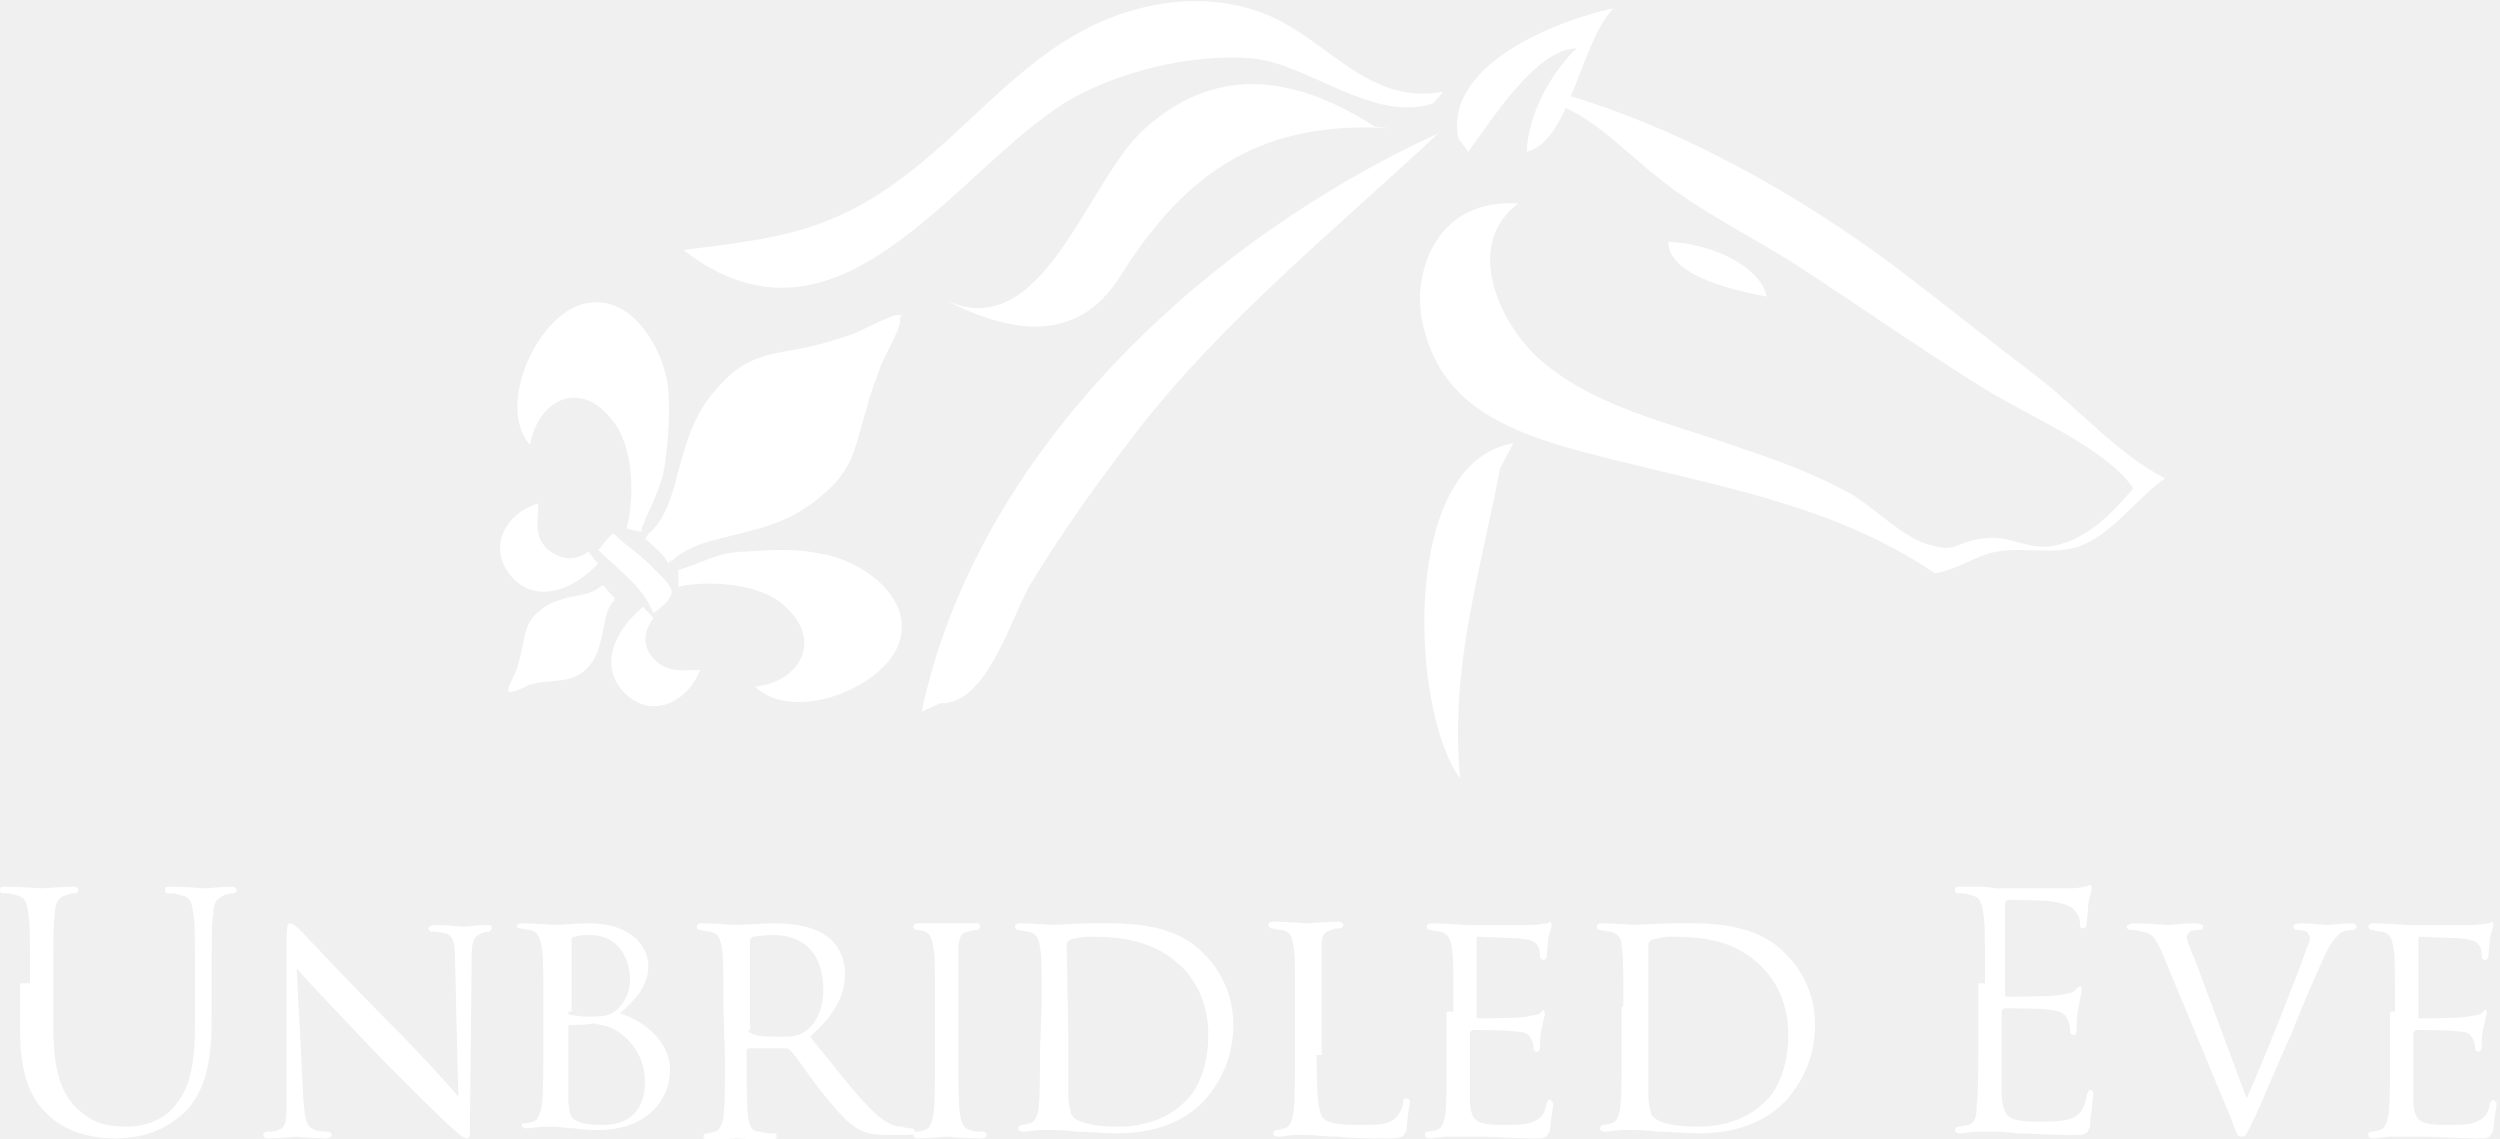
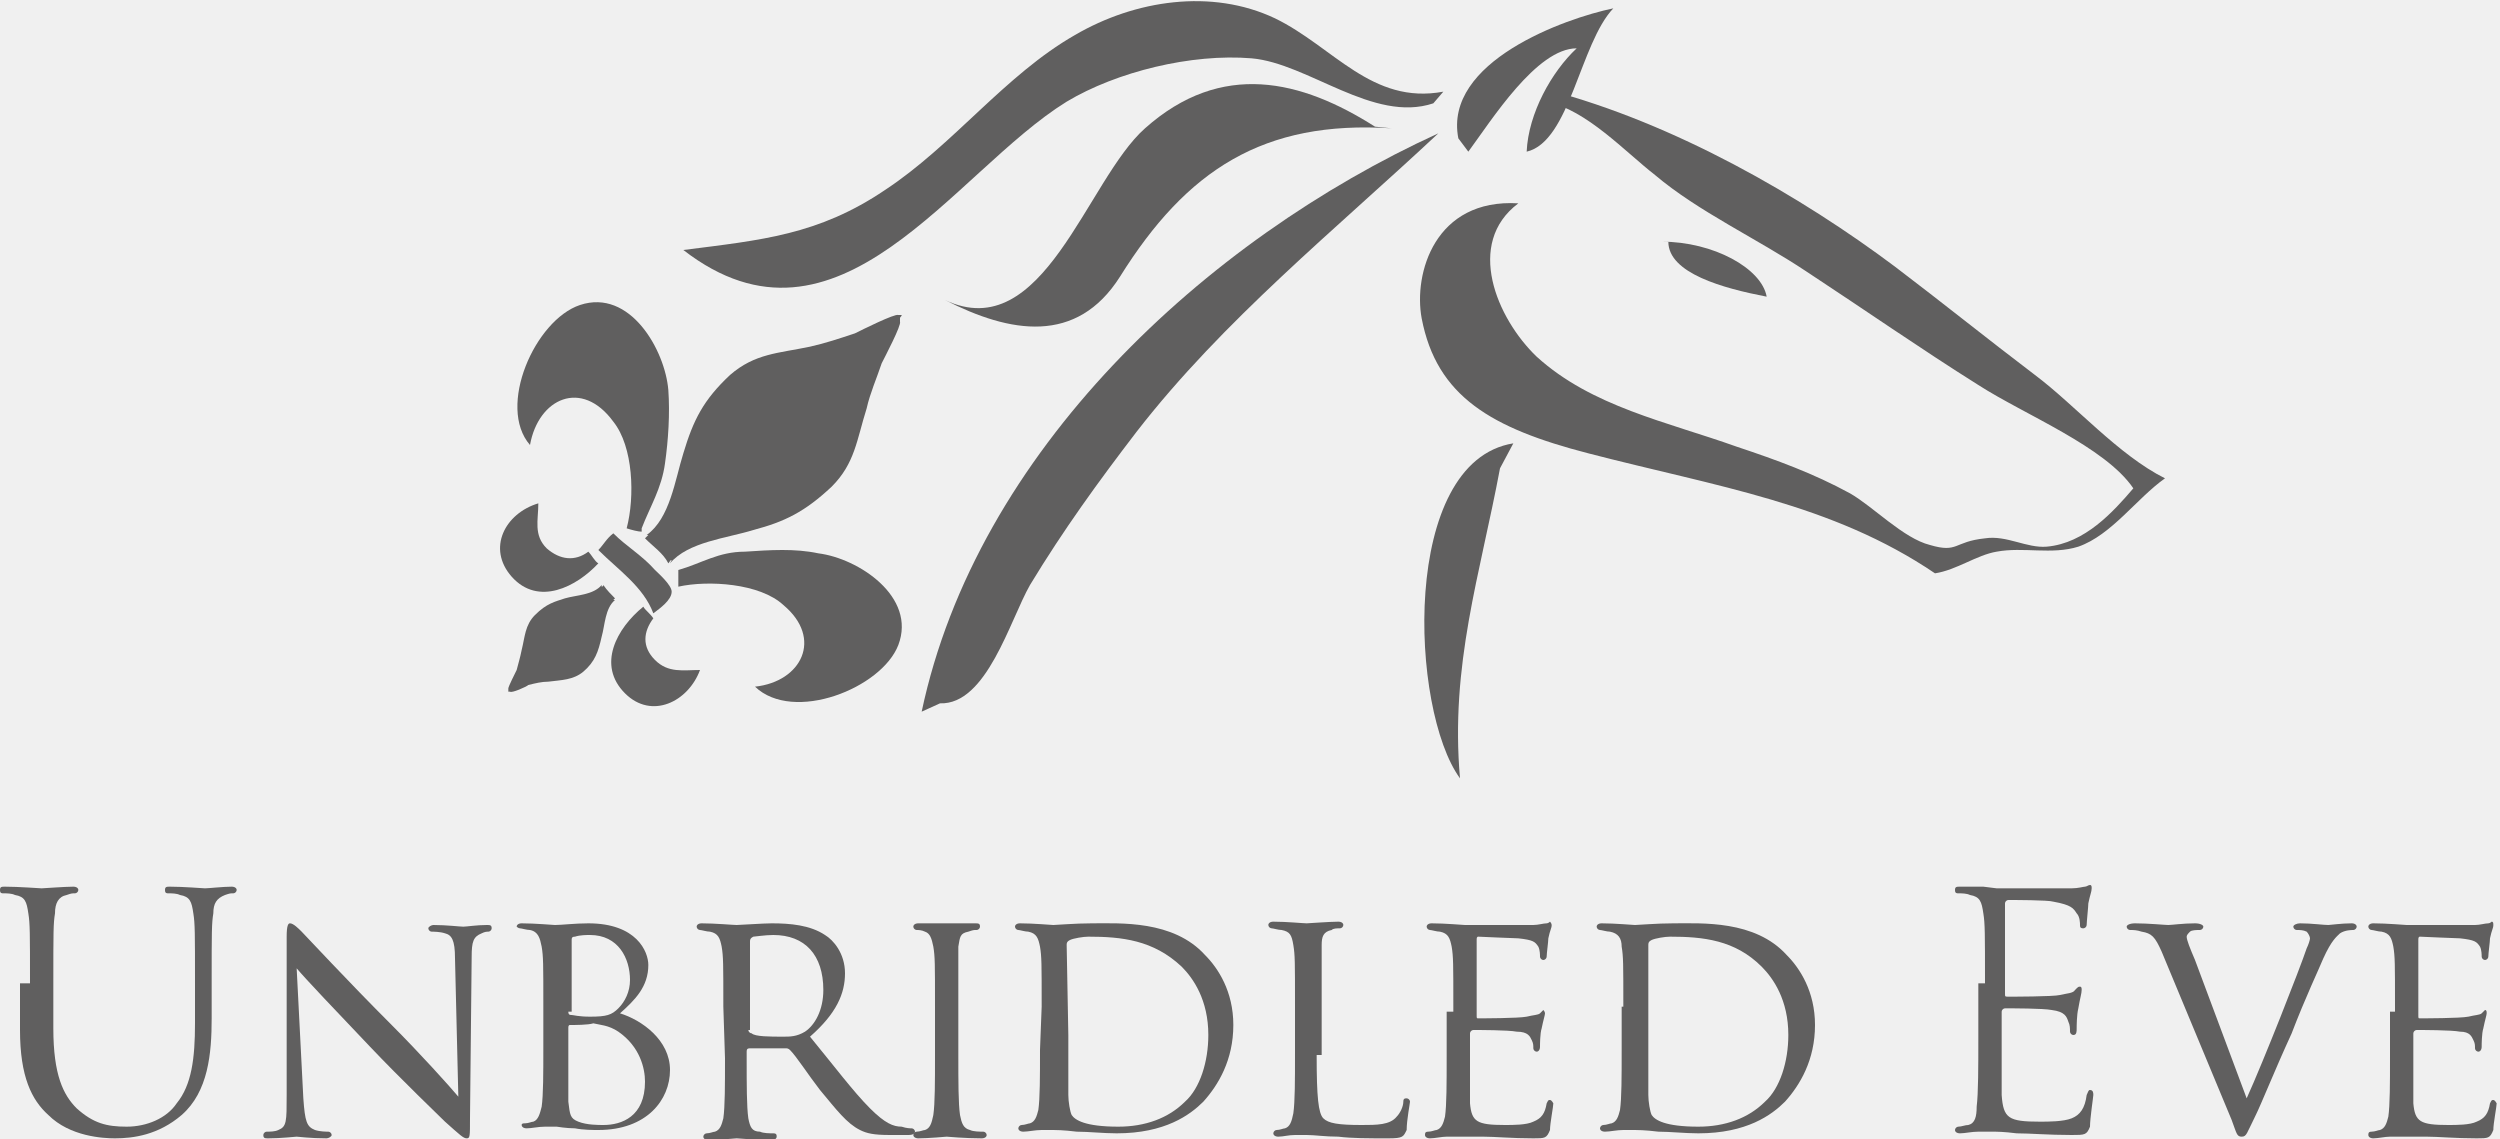
<svg xmlns="http://www.w3.org/2000/svg" version="1.1" id="Layer_1" x="0px" y="0px" width="150px" height="68.3px" viewBox="404.5 245.7 150 68.3" style="enable-background:new 404.5 245.7 150 68.3;" xml:space="preserve" preserveAspectRatio="XminYmin none">
  <style type="text/css">
- 	.st0{fill:#FFFFFF;}
+ 	.st0{fill:#605f5f;}
</style>
  <g id="humana">
</g>
  <g id="humana_vitality">
</g>
  <g id="jencare">
    <g>
      <path class="st0" d="M459.8,288.4c3.3-15.6,17-28.3,31-34.7c-6.2,5.8-12.9,11.2-18.1,17.9c-2.3,3-4.4,5.9-6.4,9.2    c-1.2,2.1-2.6,7.2-5.4,7.1" />
      <path class="st0" d="M495.3,272.3c-6.8,1.1-6.2,16-3.2,20.1c-0.6-6.8,1.2-12.2,2.4-18.6" />
      <path class="st0" d="M488,253.4c-7.7-0.5-12.3,2.5-16.3,8.9c-2.6,4.1-6.6,3.4-10.5,1.4c5.9,2.8,8.5-7.2,12-10.3    c4.6-4.1,9.4-2.9,13.8-0.1" />
      <path class="st0" d="M491.1,251.2c-4.3,0.8-6.6-2.7-10.1-4.4c-3.8-1.8-8.4-1.1-12,1c-4.2,2.4-7.3,6.6-11.4,9.3    c-4,2.7-7.4,3-12.1,3.6c9.3,7.2,16.2-4.7,23-8.9c3-1.8,7.5-2.9,11.1-2.6c3.4,0.3,7.3,3.9,10.9,2.7" />
      <path class="st0" d="M497.4,251.1c7.6,2,15.2,6.4,20.8,10.6c2.9,2.2,5.5,4.3,8.4,6.5c2.4,1.8,5,4.8,7.8,6.2    c-1.7,1.2-3.2,3.4-5.2,4.1c-1.6,0.5-3.3,0-4.9,0.3c-1.2,0.2-2.4,1.1-3.7,1.3c-6.2-4.2-13.1-5.2-20.8-7.2c-5.8-1.5-9.1-3.4-10-8.1    c-0.5-2.7,0.8-7.2,5.8-6.9c-3.2,2.4-1.3,6.9,1.1,9.2c3.3,3,7.8,3.9,12,5.4c2.4,0.8,4.6,1.6,6.8,2.8c1.4,0.8,3.2,2.7,4.8,3.1    c1.7,0.5,1.4-0.2,3.3-0.4c1.3-0.2,2.5,0.6,3.7,0.5c2.3-0.2,4-2.1,5.2-3.5c-1.7-2.5-6.5-4.4-9.3-6.2c-3.5-2.2-6.8-4.5-10.3-6.8    c-3-2-6.5-3.6-9.1-5.8c-1.8-1.4-4.1-3.9-6.5-4.4" />
      <path class="st0" d="M492,254c-0.9-4.6,6.4-7.2,9.3-7.8c-2,2.1-2.6,8-5.2,8.6c0.1-2.3,1.5-4.8,3-6.2c-2.4,0-5.1,4.3-6.5,6.2" />
      <path class="st0" d="M504.2,260.2c3.1,0,6,1.6,6.3,3.3c-2.6-0.5-5.9-1.4-5.9-3.3" />
      <path class="st0" d="M443,277.4c0.5-1.3,1.2-2.4,1.4-3.9c0.2-1.4,0.3-3,0.2-4.4c-0.2-2.4-2.3-6.1-5.3-5.1c-2.7,0.9-5,6.1-3,8.4    c0.5-2.8,3.1-4,5-1.4c1.2,1.5,1.3,4.5,0.8,6.4c0.3,0.1,0.7,0.2,0.9,0.2" />
      <path class="st0" d="M445.2,279.9c1.4-0.4,2.4-1.1,4-1.1c1.5-0.1,3-0.2,4.4,0.1c2.4,0.3,5.9,2.6,4.8,5.5c-1,2.6-6.3,4.7-8.6,2.5    c2.8-0.3,4.1-2.9,1.7-4.9c-1.4-1.3-4.5-1.5-6.3-1.1C445.2,280.5,445.2,280.1,445.2,279.9" />
      <path class="st0" d="M440.4,278.7c1.2,1.2,2.7,2.2,3.3,3.8c0.4-0.3,1.1-0.8,1.1-1.3c0-0.4-0.8-1.1-1-1.3c-0.8-0.9-1.7-1.4-2.5-2.2    C440.9,278,440.7,278.4,440.4,278.7" />
      <path class="st0" d="M439.8,278.8c-0.8,0.6-1.7,0.5-2.5-0.2c-0.8-0.8-0.5-1.7-0.5-2.7c-2,0.6-3.1,2.7-1.6,4.4    c1.6,1.8,3.9,0.6,5.2-0.8C440.2,279.4,440,279,439.8,278.8" />
      <path class="st0" d="M443.7,282.8c-0.6,0.8-0.7,1.7,0.1,2.5c0.8,0.8,1.7,0.6,2.7,0.6c-0.7,1.9-2.9,3-4.5,1.4    c-1.7-1.7-0.5-3.9,1.1-5.2C443.2,282.3,443.5,282.5,443.7,282.8" />
      <path class="st0" d="M454.4,274.9c1.4-1.4,1.5-2.8,2.1-4.7c0.2-0.9,0.6-1.8,0.9-2.7c0.2-0.4,1.2-2.3,1.1-2.5c0,0,0-0.2,0-0.2    c0-0.1,0.1-0.1,0.1-0.2h-0.2c-0.2-0.1-2.2,0.9-2.6,1.1c-0.9,0.3-1.8,0.6-2.7,0.8c-1.9,0.4-3.3,0.4-4.8,1.7    c-1.6,1.5-2.2,2.7-2.8,4.7c-0.5,1.6-0.8,3.9-2.2,4.9h0.1c-0.1,0.1-0.2,0.2-0.2,0.2l0,0c0.5,0.5,1.1,0.9,1.4,1.5    c0.1-0.1,0.1-0.2,0.2-0.2l-0.1,0.2c1.1-1.3,3.4-1.5,5-2C451.6,277,452.8,276.4,454.4,274.9" />
      <path class="st0" d="M436.6,282.6c-0.6,0.6-0.6,1.3-0.8,2.1c-0.1,0.5-0.2,0.8-0.3,1.2c-0.1,0.2-0.5,1-0.5,1.1v0.1c0,0,0,0,0,0.1    h0.1c0.1,0.1,1-0.3,1.1-0.4c0.4-0.1,0.8-0.2,1.2-0.2c0.8-0.1,1.5-0.1,2.1-0.6c0.7-0.6,0.9-1.2,1.1-2.1c0.2-0.7,0.2-1.7,0.8-2.2    h-0.1l0.1-0.1l0,0c-0.2-0.2-0.5-0.5-0.7-0.8c0,0.1-0.1,0.1-0.1,0.1v-0.1c-0.5,0.6-1.5,0.6-2.2,0.8    C437.8,281.8,437.3,281.9,436.6,282.6" />
      <path class="st0" d="M406.3,304.7c0-3,0-3.6-0.1-4.2c-0.1-0.7-0.2-1-0.8-1.1c-0.2-0.1-0.5-0.1-0.7-0.1c-0.1,0-0.2,0-0.2-0.2    s0.1-0.2,0.3-0.2c0.8,0,2.1,0.1,2.2,0.1s1.4-0.1,1.9-0.1c0.2,0,0.3,0.1,0.3,0.2s-0.1,0.2-0.2,0.2c-0.2,0-0.2,0-0.5,0.1    c-0.5,0.1-0.7,0.5-0.7,1.1c-0.1,0.6-0.1,1.1-0.1,4.2v2.7c0,2.8,0.6,4,1.4,4.8c1,0.9,1.8,1.1,3,1.1c1.2,0,2.4-0.5,3-1.4    c0.9-1.1,1.1-2.7,1.1-4.8v-2.4c0-3,0-3.6-0.1-4.2c-0.1-0.7-0.2-1-0.8-1.1c-0.2-0.1-0.5-0.1-0.7-0.1c-0.1,0-0.2,0-0.2-0.2    s0.1-0.2,0.3-0.2c0.8,0,2,0.1,2.1,0.1c0.2,0,1.1-0.1,1.6-0.1c0.2,0,0.3,0.1,0.3,0.2s-0.1,0.2-0.2,0.2c-0.2,0-0.2,0-0.5,0.1    c-0.5,0.2-0.7,0.5-0.7,1.1c-0.1,0.6-0.1,1.1-0.1,4.2v2.1c0,2.1-0.2,4.4-1.8,5.8c-1.4,1.2-2.9,1.4-4,1.4c-0.7,0-2.7-0.1-4-1.4    c-1-0.9-1.7-2.3-1.7-5.1v-2.8H406.3z" />
      <path class="st0" d="M422.7,311.6c0.1,1.4,0.2,1.7,0.7,1.9c0.3,0.1,0.7,0.1,0.8,0.1c0.1,0,0.2,0.1,0.2,0.2s-0.2,0.2-0.3,0.2    c-1,0-1.7-0.1-1.8-0.1s-0.9,0.1-1.7,0.1c-0.2,0-0.3,0-0.3-0.2c0-0.1,0.1-0.2,0.2-0.2c0.2,0,0.5,0,0.7-0.1c0.5-0.2,0.5-0.5,0.5-2.1    v-9.5c0-0.7,0.1-0.8,0.2-0.8c0.2,0,0.5,0.3,0.7,0.5c0.3,0.3,2.7,2.9,5.4,5.6c1.7,1.7,3.5,3.7,4,4.3l-0.2-8.3    c0-1.1-0.2-1.4-0.6-1.5c-0.3-0.1-0.7-0.1-0.8-0.1s-0.2-0.1-0.2-0.2s0.2-0.2,0.3-0.2c0.8,0,1.6,0.1,1.8,0.1s0.8-0.1,1.4-0.1    c0.2,0,0.3,0,0.3,0.2c0,0.1-0.1,0.2-0.2,0.2c-0.1,0-0.2,0-0.4,0.1c-0.5,0.2-0.6,0.5-0.6,1.4l-0.1,9.7c0,1.1,0,1.2-0.2,1.2    s-0.4-0.2-1.3-1c-0.2-0.2-2.7-2.6-4.5-4.5c-2-2.1-3.9-4.1-4.4-4.7L422.7,311.6z" />
      <path class="st0" d="M438.6,308.3c0,1.3,0,3.3,0,3.5c0.1,0.8,0.1,1,0.6,1.2c0.5,0.2,1.2,0.2,1.5,0.2c1.1,0,2.5-0.5,2.5-2.6    c0-0.8-0.3-2.1-1.6-3c-0.6-0.4-1.1-0.4-1.5-0.5c-0.3,0.1-1.1,0.1-1.4,0.1c-0.1,0-0.1,0.1-0.1,0.2V308.3L438.6,308.3z M438.6,306.4    c0,0.2,0.1,0.2,0.2,0.2s0.4,0.1,1.1,0.1c1,0,1.3-0.1,1.7-0.5s0.7-1,0.7-1.7c0-1.3-0.7-2.7-2.4-2.7c-0.2,0-0.6,0-0.9,0.1    c-0.2,0-0.2,0.1-0.2,0.2V306.4L438.6,306.4z M437.1,306.1c0-2.6,0-3-0.1-3.6c-0.1-0.5-0.2-0.9-0.7-1c-0.2,0-0.5-0.1-0.6-0.1    c-0.1,0-0.2-0.1-0.2-0.1c0-0.1,0.1-0.2,0.3-0.2c0.8,0,1.9,0.1,2,0.1c0.4,0,1.2-0.1,2-0.1c2.9,0,3.6,1.7,3.6,2.5    c0,1.3-0.8,2.1-1.7,2.9c1.3,0.4,3,1.6,3,3.4c0,1.8-1.4,3.6-4.3,3.6c-0.3,0-0.9,0-1.4-0.1c-0.5,0-1.1-0.1-1.1-0.1s-0.4,0-0.7,0    c-0.4,0-0.8,0.1-1.1,0.1c-0.2,0-0.3-0.1-0.3-0.2c0-0.1,0.1-0.1,0.2-0.1c0.2,0,0.4-0.1,0.5-0.1c0.3-0.1,0.4-0.5,0.5-0.9    c0.1-0.7,0.1-2,0.1-3.6v-2.7H437.1z" />
      <path class="st0" d="M449.4,307.5c0,0.1,0.1,0.2,0.2,0.2c0.2,0.2,1.1,0.2,1.9,0.2c0.4,0,0.8,0,1.3-0.3c0.6-0.4,1.1-1.3,1.1-2.5    c0-2.1-1.1-3.3-3-3.3c-0.5,0-1.1,0.1-1.2,0.1c-0.2,0.1-0.2,0.2-0.2,0.3V307.5z M447.9,306.1c0-2.6,0-3-0.1-3.6    c-0.1-0.5-0.2-0.8-0.7-0.9c-0.2,0-0.5-0.1-0.6-0.1c-0.1,0-0.2-0.1-0.2-0.2s0.1-0.2,0.3-0.2c0.8,0,1.9,0.1,2.1,0.1s1.6-0.1,2.1-0.1    c1.1,0,2.3,0.1,3.2,0.7c0.5,0.3,1.2,1.1,1.2,2.3c0,1.2-0.5,2.4-2.1,3.8c1.4,1.7,2.6,3.3,3.6,4.3c0.9,0.9,1.4,1.1,1.9,1.1    c0.3,0.1,0.5,0.1,0.6,0.1s0.2,0.1,0.2,0.2s-0.1,0.2-0.4,0.2h-1.1c-1,0-1.4-0.1-1.8-0.3c-0.8-0.4-1.4-1.2-2.4-2.4    c-0.7-0.9-1.4-2-1.8-2.4c-0.1-0.1-0.2-0.1-0.2-0.1h-2.2c-0.1,0-0.2,0-0.2,0.2v0.4c0,1.6,0,2.9,0.1,3.6c0.1,0.5,0.2,0.8,0.7,0.8    c0.2,0.1,0.6,0.1,0.8,0.1s0.2,0.1,0.2,0.2s-0.1,0.2-0.3,0.2c-0.9,0-2.1-0.1-2.1-0.1c0,0-1.1,0.1-1.7,0.1c-0.2,0-0.3-0.1-0.3-0.2    s0.1-0.2,0.2-0.2c0.2,0,0.4-0.1,0.5-0.1c0.3-0.1,0.4-0.4,0.5-0.8c0.1-0.7,0.1-2,0.1-3.6L447.9,306.1L447.9,306.1z" />
      <path class="st0" d="M462,309c0,1.6,0,2.9,0.1,3.6c0.1,0.5,0.2,0.8,0.6,0.9c0.2,0.1,0.6,0.1,0.8,0.1c0.1,0,0.2,0.1,0.2,0.2    s-0.1,0.2-0.3,0.2c-1,0-2.1-0.1-2.1-0.1s-1.1,0.1-1.7,0.1c-0.2,0-0.3-0.1-0.3-0.2s0.1-0.2,0.2-0.2c0.2,0,0.4-0.1,0.5-0.1    c0.3-0.1,0.4-0.4,0.5-0.9c0.1-0.7,0.1-2,0.1-3.6v-2.9c0-2.6,0-3-0.1-3.6c-0.1-0.5-0.2-0.8-0.5-0.9c-0.2-0.1-0.4-0.1-0.5-0.1    c-0.1,0-0.2-0.1-0.2-0.2s0.1-0.2,0.3-0.2c0.5,0,1.6,0,1.7,0c0.1,0,1.2,0,1.7,0c0.2,0,0.3,0,0.3,0.2c0,0.1-0.1,0.2-0.2,0.2    c-0.2,0-0.2,0-0.5,0.1c-0.5,0.1-0.5,0.3-0.6,0.9c0,0.5,0,1,0,3.6V309L462,309z" />
      <path class="st0" d="M468.6,307.8c0,1.7,0,3.3,0,3.6c0,0.4,0.1,1,0.2,1.2c0.2,0.3,0.8,0.7,2.8,0.7c1.6,0,3-0.5,4-1.5    c0.9-0.8,1.4-2.4,1.4-4c0-2.1-0.9-3.4-1.6-4.1c-1.7-1.6-3.6-1.8-5.6-1.8c-0.3,0-0.9,0.1-1.1,0.2c-0.2,0.1-0.2,0.2-0.2,0.3    L468.6,307.8L468.6,307.8z M467,306.1c0-2.6,0-3-0.1-3.6c-0.1-0.5-0.2-0.8-0.7-0.9c-0.2,0-0.5-0.1-0.6-0.1c-0.1,0-0.2-0.1-0.2-0.2    s0.1-0.2,0.3-0.2c0.8,0,1.9,0.1,2,0.1c0.2,0,1.3-0.1,2.3-0.1c1.7,0,4.9-0.2,6.8,1.9c0.8,0.8,1.7,2.2,1.7,4.2    c0,2.1-0.9,3.6-1.8,4.6c-0.8,0.8-2.3,1.9-5.2,1.9c-0.8,0-1.7-0.1-2.4-0.1c-0.8-0.1-1.3-0.1-1.4-0.1c-0.1,0-0.4,0-0.7,0    c-0.4,0-0.8,0.1-1.1,0.1c-0.2,0-0.3-0.1-0.3-0.2s0.1-0.2,0.2-0.2c0.2,0,0.4-0.1,0.5-0.1c0.3-0.1,0.4-0.4,0.5-0.8    c0.1-0.7,0.1-2,0.1-3.6L467,306.1L467,306.1z" />
      <path class="st0" d="M483.5,309.1c0,2.4,0.1,3.4,0.4,3.7s0.9,0.4,2.3,0.4c0.9,0,1.7,0,2.1-0.5c0.2-0.2,0.4-0.6,0.4-0.9    c0-0.2,0.1-0.2,0.2-0.2s0.2,0.1,0.2,0.2s-0.2,1.1-0.2,1.7c-0.2,0.4-0.2,0.5-1.1,0.5c-1.2,0-2.2,0-3-0.1c-0.8,0-1.4-0.1-1.9-0.1    c-0.1,0-0.4,0-0.7,0c-0.4,0-0.7,0.1-1,0.1c-0.2,0-0.3-0.1-0.3-0.2s0.1-0.2,0.2-0.2c0.2,0,0.4-0.1,0.5-0.1c0.3-0.1,0.4-0.4,0.5-0.9    c0.1-0.7,0.1-2,0.1-3.6V306c0-2.6,0-3-0.1-3.6s-0.2-0.8-0.7-0.9c-0.2,0-0.5-0.1-0.6-0.1c-0.1,0-0.2-0.1-0.2-0.2    c0-0.1,0.1-0.2,0.3-0.2c0.8,0,1.8,0.1,2,0.1c0.1,0,1.4-0.1,1.9-0.1c0.2,0,0.3,0.1,0.3,0.2c0,0.1-0.1,0.2-0.2,0.2    c-0.2,0-0.4,0-0.5,0.1c-0.5,0.1-0.6,0.4-0.6,0.9s0,1,0,3.6v3H483.5z" />
      <path class="st0" d="M491.7,306.1c0-2.6,0-3-0.1-3.6c-0.1-0.5-0.2-0.8-0.7-0.9c-0.2,0-0.5-0.1-0.6-0.1c-0.1,0-0.2-0.1-0.2-0.2    s0.1-0.2,0.3-0.2c0.8,0,1.9,0.1,2,0.1c0.2,0,3.7,0,4.1,0c0.3,0,0.6-0.1,0.8-0.1c0.1,0,0.2-0.1,0.2-0.1s0.1,0.1,0.1,0.2    c0,0.2-0.1,0.3-0.2,0.8c0,0.2-0.1,0.9-0.1,1.1c0,0.1-0.1,0.2-0.2,0.2s-0.2-0.1-0.2-0.2s0-0.4-0.1-0.6c-0.2-0.3-0.3-0.4-1.2-0.5    c-0.3,0-2.3-0.1-2.4-0.1c-0.1,0-0.1,0.1-0.1,0.2v4.5c0,0.2,0,0.2,0.1,0.2c0.2,0,2.4,0,2.9-0.1c0.4-0.1,0.7-0.1,0.8-0.2    s0.2-0.2,0.2-0.2s0.1,0.1,0.1,0.2s-0.1,0.4-0.2,0.9c-0.1,0.3-0.1,1-0.1,1.1c0,0.2-0.1,0.3-0.2,0.3s-0.2-0.1-0.2-0.2    c0-0.2,0-0.3-0.1-0.5s-0.2-0.5-0.9-0.5c-0.5-0.1-2.3-0.1-2.6-0.1c-0.1,0-0.2,0.1-0.2,0.2v1.4c0,0.5,0,2.5,0,2.8    c0.1,1.1,0.4,1.3,2.1,1.3c0.5,0,1.3,0,1.7-0.2c0.5-0.2,0.7-0.5,0.8-1.1c0.1-0.2,0.1-0.2,0.2-0.2s0.2,0.2,0.2,0.2    c0,0.2-0.2,1.2-0.2,1.6c-0.2,0.5-0.3,0.5-1,0.5c-1.3,0-2.3-0.1-3-0.1c-0.7,0-1.1,0-1.4,0c-0.1,0-0.4,0-0.8,0c-0.3,0-0.7,0.1-1,0.1    c-0.2,0-0.3-0.1-0.3-0.2s0-0.2,0.2-0.2s0.4-0.1,0.5-0.1c0.3-0.1,0.4-0.4,0.5-0.8c0.1-0.7,0.1-2,0.1-3.6v-2.7H491.7z" />
      <path class="st0" d="M503.4,307.8c0,1.7,0,3.3,0,3.6c0,0.4,0.1,1,0.2,1.2c0.2,0.3,0.8,0.7,2.8,0.7c1.6,0,3-0.5,4-1.5    c0.9-0.8,1.4-2.4,1.4-4c0-2.1-0.9-3.4-1.6-4.1c-1.6-1.6-3.5-1.8-5.5-1.8c-0.3,0-0.9,0.1-1.1,0.2c-0.2,0.1-0.2,0.2-0.2,0.3V307.8z     M501.9,306.1c0-2.6,0-3-0.1-3.6c0-0.5-0.2-0.8-0.7-0.9c-0.2,0-0.5-0.1-0.6-0.1c-0.1,0-0.2-0.1-0.2-0.2s0.1-0.2,0.3-0.2    c0.8,0,1.9,0.1,2,0.1c0.2,0,1.3-0.1,2.3-0.1c1.7,0,4.9-0.2,6.8,1.9c0.8,0.8,1.7,2.2,1.7,4.2c0,2.1-0.9,3.6-1.8,4.6    c-0.8,0.8-2.3,1.9-5.2,1.9c-0.8,0-1.7-0.1-2.4-0.1c-0.8-0.1-1.3-0.1-1.4-0.1c-0.1,0-0.4,0-0.7,0c-0.4,0-0.8,0.1-1.1,0.1    c-0.2,0-0.3-0.1-0.3-0.2s0.1-0.2,0.2-0.2c0.2,0,0.4-0.1,0.5-0.1c0.3-0.1,0.4-0.4,0.5-0.8c0.1-0.7,0.1-2,0.1-3.6V306.1L501.9,306.1    z" />
      <path class="st0" d="M523.6,304.7c0-3,0-3.6-0.1-4.2c-0.1-0.7-0.2-1-0.8-1.1c-0.2-0.1-0.5-0.1-0.7-0.1c-0.1,0-0.2,0-0.2-0.2    s0.1-0.2,0.3-0.2c0.5,0,1,0,1.4,0l0.8,0.1c0.2,0,4,0,4.5,0c0.4,0,0.7-0.1,0.8-0.1c0.1,0,0.2-0.1,0.3-0.1c0.1,0,0.1,0.1,0.1,0.2    c0,0.2-0.1,0.4-0.2,0.9c0,0.2-0.1,1.1-0.1,1.3c0,0.1-0.1,0.2-0.2,0.2c-0.2,0-0.2-0.1-0.2-0.2s0-0.5-0.2-0.7    c-0.2-0.3-0.3-0.5-1.4-0.7c-0.3-0.1-2.4-0.1-2.7-0.1c-0.1,0-0.2,0.1-0.2,0.2v5.4c0,0.2,0,0.2,0.2,0.2c0.2,0,2.7,0,3.1-0.1    s0.8-0.1,0.9-0.3c0.2-0.2,0.2-0.2,0.3-0.2c0.1,0,0.1,0.1,0.1,0.2c0,0.2-0.1,0.5-0.2,1.1c-0.1,0.4-0.1,1.1-0.1,1.2    c0,0.2,0,0.4-0.2,0.4c-0.1,0-0.2-0.1-0.2-0.2c0-0.2,0-0.4-0.1-0.6c-0.1-0.3-0.2-0.6-1-0.7c-0.5-0.1-2.4-0.1-2.8-0.1    c-0.1,0-0.2,0.1-0.2,0.2v1.7c0,0.7,0,2.9,0,3.3c0.1,1.4,0.4,1.6,2.3,1.6c0.5,0,1.4,0,1.9-0.2c0.5-0.2,0.8-0.6,0.9-1.4    c0.1-0.2,0.1-0.3,0.2-0.3c0.2,0,0.2,0.2,0.2,0.3s-0.2,1.4-0.2,1.9c-0.2,0.5-0.3,0.5-1.1,0.5c-1.4,0-2.5-0.1-3.3-0.1    c-0.8-0.1-1.2-0.1-1.5-0.1c-0.1,0-0.4,0-0.8,0s-0.8,0.1-1.1,0.1c-0.2,0-0.3-0.1-0.3-0.2c0-0.1,0.1-0.2,0.2-0.2    c0.2,0,0.4-0.1,0.6-0.1c0.4-0.1,0.5-0.5,0.5-1.1c0.1-0.8,0.1-2.4,0.1-4.2V304.7z" />
      <path class="st0" d="M539.3,311.6c1-2.2,3.2-7.8,3.6-9c0.1-0.2,0.2-0.5,0.2-0.6s-0.1-0.3-0.2-0.4c-0.2-0.1-0.4-0.1-0.6-0.1    c-0.1,0-0.2-0.1-0.2-0.2s0.2-0.2,0.4-0.2c0.7,0,1.4,0.1,1.7,0.1c0.1,0,0.8-0.1,1.4-0.1c0.2,0,0.3,0.1,0.3,0.2s-0.1,0.2-0.2,0.2    s-0.5,0-0.8,0.2c-0.2,0.2-0.5,0.4-1,1.5c-0.2,0.5-1.1,2.4-1.9,4.5c-1.1,2.4-1.8,4.2-2.2,5c-0.5,1-0.5,1.2-0.8,1.2s-0.3-0.2-0.6-1    l-4.2-10.1c-0.4-0.9-0.6-1.1-1.2-1.2c-0.3-0.1-0.5-0.1-0.7-0.1c-0.1,0-0.2-0.1-0.2-0.2s0.2-0.2,0.5-0.2c0.8,0,1.8,0.1,2,0.1    s0.9-0.1,1.6-0.1c0.3,0,0.5,0.1,0.5,0.2s-0.1,0.2-0.2,0.2c-0.2,0-0.5,0-0.6,0.1s-0.2,0.2-0.2,0.3c0,0.2,0.2,0.7,0.5,1.4    L539.3,311.6z" />
      <path class="st0" d="M548.2,306.1c0-2.6,0-3-0.1-3.6c-0.1-0.5-0.2-0.8-0.7-0.9c-0.2,0-0.5-0.1-0.6-0.1c-0.1,0-0.2-0.1-0.2-0.2    s0.1-0.2,0.3-0.2c0.8,0,1.9,0.1,2,0.1c0.2,0,3.7,0,4.1,0c0.3,0,0.6-0.1,0.8-0.1c0.1,0,0.2-0.1,0.2-0.1c0.1,0,0.1,0.1,0.1,0.2    c0,0.2-0.1,0.3-0.2,0.8c0,0.2-0.1,0.9-0.1,1.1c0,0.1-0.1,0.2-0.2,0.2s-0.2-0.1-0.2-0.2s0-0.4-0.1-0.6c-0.2-0.3-0.3-0.4-1.2-0.5    c-0.3,0-2.3-0.1-2.4-0.1c-0.1,0-0.1,0.1-0.1,0.2v4.5c0,0.2,0,0.2,0.1,0.2c0.2,0,2.4,0,2.9-0.1c0.4-0.1,0.7-0.1,0.8-0.2    s0.2-0.2,0.2-0.2c0.1,0,0.1,0.1,0.1,0.2s-0.1,0.4-0.2,0.9c-0.1,0.3-0.1,1-0.1,1.1c0,0.2-0.1,0.3-0.2,0.3s-0.2-0.1-0.2-0.2    c0-0.2,0-0.3-0.1-0.5s-0.2-0.5-0.8-0.5c-0.5-0.1-2.3-0.1-2.6-0.1c-0.1,0-0.2,0.1-0.2,0.2v1.4c0,0.5,0,2.5,0,2.8    c0.1,1.1,0.4,1.3,2.1,1.3c0.5,0,1.3,0,1.7-0.2c0.5-0.2,0.7-0.5,0.8-1.1c0.1-0.2,0.1-0.2,0.2-0.2s0.2,0.2,0.2,0.2    c0,0.2-0.2,1.2-0.2,1.6c-0.2,0.5-0.3,0.5-1,0.5c-1.3,0-2.3-0.1-3-0.1c-0.7,0-1.1,0-1.4,0c-0.1,0-0.4,0-0.8,0c-0.3,0-0.7,0.1-1,0.1    c-0.2,0-0.3-0.1-0.3-0.2s0-0.2,0.2-0.2s0.4-0.1,0.5-0.1c0.3-0.1,0.4-0.4,0.5-0.8c0.1-0.7,0.1-2,0.1-3.6v-2.7H548.2z" />
    </g>
  </g>
  <g id="great_for_you">
</g>
  <g id="dr._shep">
</g>
  <g id="ge">
</g>
  <g id="aha">
</g>
  <g id="diamond">
</g>
  <g id="brown_foreman">
</g>
  <g id="masterbrand">
</g>
  <g id="aristokraft">
</g>
  <g id="decora">
</g>
  <g id="gaither">
</g>
  <g id="unbridled_eve">
</g>
  <g id="papa_johns">
</g>
  <g id="dr_jan">
</g>
  <g id="lawn_pro">
</g>
  <g id="goo">
</g>
  <g id="b__x26__b">
</g>
  <g id="mindy_smith">
</g>
  <g id="tesseract">
</g>
  <g id="grandparents.com">
</g>
  <g id="ican">
</g>
  <g id="my_well_being">
</g>
  <g id="apple_patch">
</g>
</svg>
